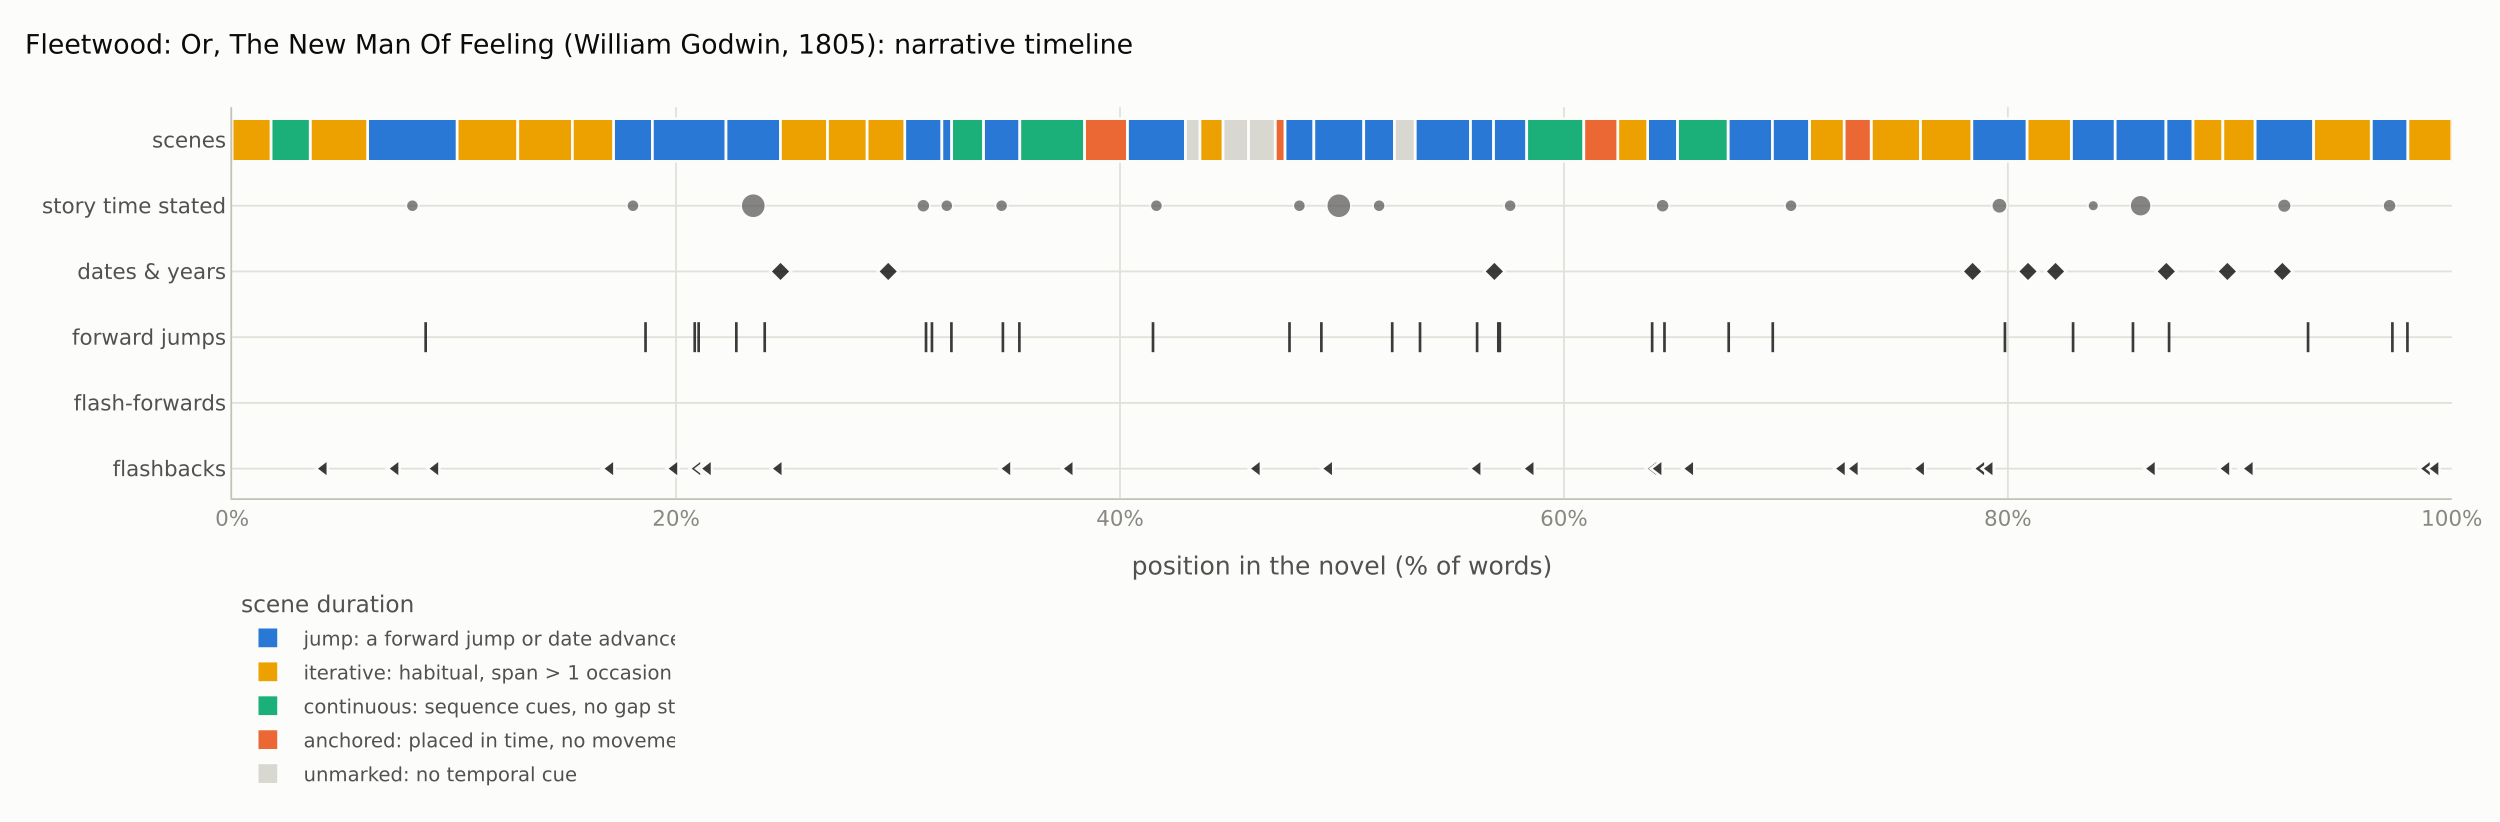
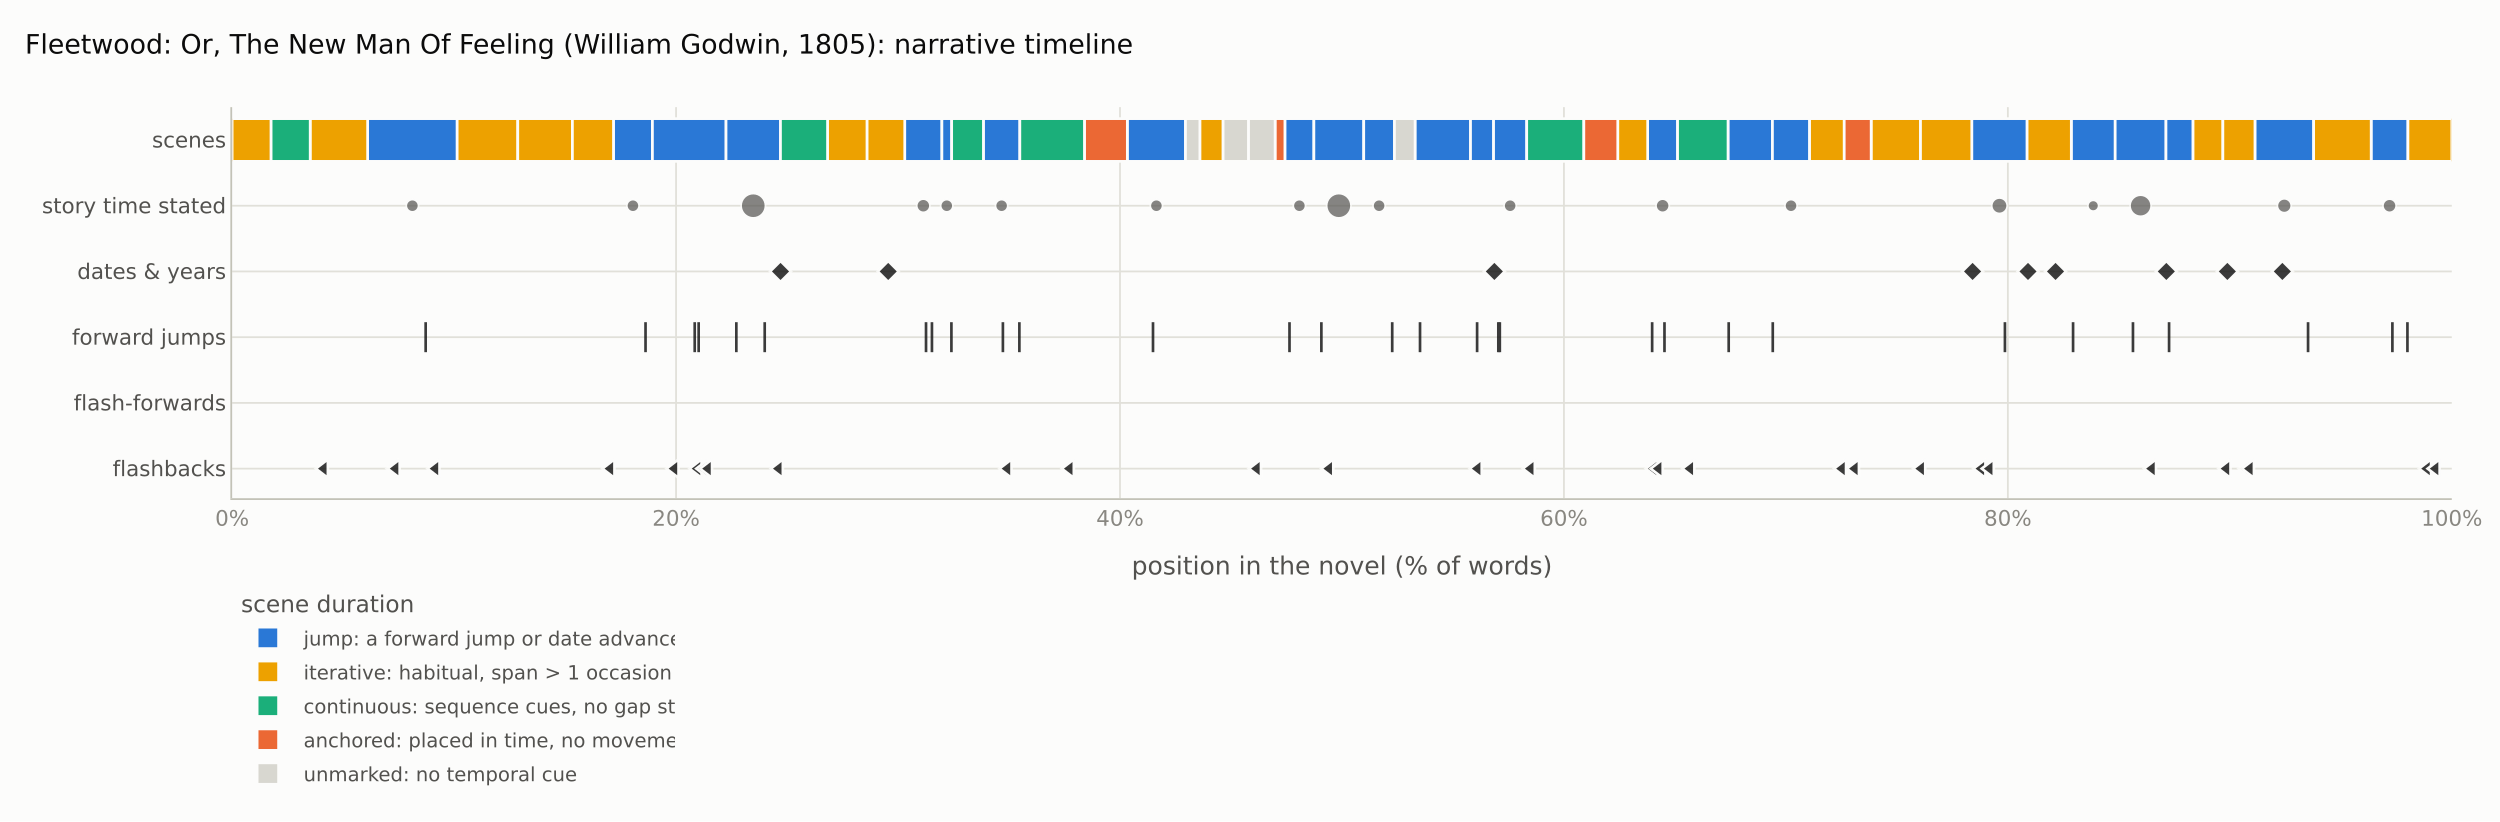
<svg xmlns="http://www.w3.org/2000/svg" class="main-svg" width="1400" height="460" style="" viewBox="0 0 1400 460">
  <rect x="0" y="0" width="1400" height="460" style="fill: rgb(252, 252, 251); fill-opacity: 1;" />
-   <defs id="defs-440bf4">
+   <defs id="defs-f8ebdb">
    <g class="clips">
-       <clipPath id="clip440bf4xyplot" class="plotclip">
+       <clipPath id="clipf8ebdbxyplot" class="plotclip">
        <rect width="1243" height="219" />
      </clipPath>
-       <clipPath class="axesclip" id="clip440bf4x">
+       <clipPath class="axesclip" id="clipf8ebdbx">
        <rect x="130" y="0" width="1243" height="460" />
      </clipPath>
-       <clipPath class="axesclip" id="clip440bf4y">
+       <clipPath class="axesclip" id="clipf8ebdby">
        <rect x="0" y="60" width="1400" height="219" />
      </clipPath>
-       <clipPath class="axesclip" id="clip440bf4xy">
+       <clipPath class="axesclip" id="clipf8ebdbxy">
        <rect x="130" y="60" width="1243" height="219" />
      </clipPath>
    </g>
    <g class="gradients" />
    <g class="patterns" />
  </defs>
  <g class="bglayer" />
  <g class="layer-below">
    <g class="imagelayer" />
    <g class="shapelayer" />
  </g>
  <g class="cartesianlayer">
    <g class="subplot xy">
      <g class="layer-subplot">
        <g class="shapelayer" />
        <g class="imagelayer" />
      </g>
      <g class="minor-gridlayer">
        <g class="x" />
        <g class="y" />
      </g>
      <g class="gridlayer">
        <g class="x">
          <path class="xgrid crisp" transform="translate(378.6,0)" d="M0,60v219" style="stroke: rgb(225, 224, 217); stroke-opacity: 1; stroke-width: 1px;" />
          <path class="xgrid crisp" transform="translate(627.2,0)" d="M0,60v219" style="stroke: rgb(225, 224, 217); stroke-opacity: 1; stroke-width: 1px;" />
          <path class="xgrid crisp" transform="translate(875.8,0)" d="M0,60v219" style="stroke: rgb(225, 224, 217); stroke-opacity: 1; stroke-width: 1px;" />
          <path class="xgrid crisp" transform="translate(1124.4,0)" d="M0,60v219" style="stroke: rgb(225, 224, 217); stroke-opacity: 1; stroke-width: 1px;" />
        </g>
        <g class="y">
          <path class="ygrid crisp" transform="translate(0,262.43)" d="M130,0h1243" style="stroke: rgb(225, 224, 217); stroke-opacity: 1; stroke-width: 1px;" />
          <path class="ygrid crisp" transform="translate(0,225.62)" d="M130,0h1243" style="stroke: rgb(225, 224, 217); stroke-opacity: 1; stroke-width: 1px;" />
          <path class="ygrid crisp" transform="translate(0,188.82)" d="M130,0h1243" style="stroke: rgb(225, 224, 217); stroke-opacity: 1; stroke-width: 1px;" />
          <path class="ygrid crisp" transform="translate(0,152.01)" d="M130,0h1243" style="stroke: rgb(225, 224, 217); stroke-opacity: 1; stroke-width: 1px;" />
          <path class="ygrid crisp" transform="translate(0,115.21)" d="M130,0h1243" style="stroke: rgb(225, 224, 217); stroke-opacity: 1; stroke-width: 1px;" />
          <path class="ygrid crisp" transform="translate(0,78.4)" d="M130,0h1243" style="stroke: rgb(225, 224, 217); stroke-opacity: 1; stroke-width: 1px;" />
        </g>
      </g>
      <g class="zerolinelayer" />
      <g class="layer-between">
        <g class="shapelayer" />
        <g class="imagelayer" />
      </g>
      <path class="xlines-below" />
      <path class="ylines-below" />
      <g class="overlines-below" />
      <g class="xaxislayer-below" />
      <g class="yaxislayer-below" />
      <g class="overaxes-below" />
      <g class="overplot">
-         <g class="xy" transform="translate(130,60)" clip-path="url(#clip440bf4xyplot)">
+         <g class="xy" transform="translate(130,60)" clip-path="url(#clipf8ebdbxyplot)">
          <g class="barlayer mlayer">
            <g class="trace bars" style="opacity: 1;">
              <g class="points">
                <g class="point">
                  <path d="M75.86,30.36V6.44H126.02V30.36Z" style="vector-effect: none; opacity: 1; stroke-width: 1.5px; fill: rgb(42, 120, 214); fill-opacity: 1; stroke: rgb(252, 252, 251); stroke-opacity: 1;" />
                </g>
                <g class="point">
                  <path d="M213.54,30.36V6.44H235.36V30.36Z" style="vector-effect: none; opacity: 1; stroke-width: 1.5px; fill: rgb(42, 120, 214); fill-opacity: 1; stroke: rgb(252, 252, 251); stroke-opacity: 1;" />
                </g>
                <g class="point">
                  <path d="M235.36,30.36V6.44H276.58V30.36Z" style="vector-effect: none; opacity: 1; stroke-width: 1.5px; fill: rgb(42, 120, 214); fill-opacity: 1; stroke: rgb(252, 252, 251); stroke-opacity: 1;" />
                </g>
                <g class="point">
                  <path d="M276.58,30.36V6.44H307.07V30.36Z" style="vector-effect: none; opacity: 1; stroke-width: 1.5px; fill: rgb(42, 120, 214); fill-opacity: 1; stroke: rgb(252, 252, 251); stroke-opacity: 1;" />
                </g>
                <g class="point">
                  <path d="M376.65,30.36V6.44H397.47V30.36Z" style="vector-effect: none; opacity: 1; stroke-width: 1.5px; fill: rgb(42, 120, 214); fill-opacity: 1; stroke: rgb(252, 252, 251); stroke-opacity: 1;" />
                </g>
                <g class="point">
                  <path d="M397.47,30.36V6.44H402.94V30.36Z" style="vector-effect: none; opacity: 1; stroke-width: 1.5px; fill: rgb(42, 120, 214); fill-opacity: 1; stroke: rgb(252, 252, 251); stroke-opacity: 1;" />
                </g>
                <g class="point">
                  <path d="M420.7,30.36V6.44H441.12V30.36Z" style="vector-effect: none; opacity: 1; stroke-width: 1.5px; fill: rgb(42, 120, 214); fill-opacity: 1; stroke: rgb(252, 252, 251); stroke-opacity: 1;" />
                </g>
                <g class="point">
                  <path d="M501.3,30.36V6.44H533.87V30.36Z" style="vector-effect: none; opacity: 1; stroke-width: 1.5px; fill: rgb(42, 120, 214); fill-opacity: 1; stroke: rgb(252, 252, 251); stroke-opacity: 1;" />
                </g>
                <g class="point">
                  <path d="M589.54,30.36V6.44H605.78V30.36Z" style="vector-effect: none; opacity: 1; stroke-width: 1.5px; fill: rgb(42, 120, 214); fill-opacity: 1; stroke: rgb(252, 252, 251); stroke-opacity: 1;" />
                </g>
                <g class="point">
                  <path d="M605.78,30.36V6.44H633.7V30.36Z" style="vector-effect: none; opacity: 1; stroke-width: 1.5px; fill: rgb(42, 120, 214); fill-opacity: 1; stroke: rgb(252, 252, 251); stroke-opacity: 1;" />
                </g>
                <g class="point">
                  <path d="M633.7,30.36V6.44H650.9V30.36Z" style="vector-effect: none; opacity: 1; stroke-width: 1.5px; fill: rgb(42, 120, 214); fill-opacity: 1; stroke: rgb(252, 252, 251); stroke-opacity: 1;" />
                </g>
                <g class="point">
                  <path d="M662.43,30.36V6.44H693.5V30.36Z" style="vector-effect: none; opacity: 1; stroke-width: 1.5px; fill: rgb(42, 120, 214); fill-opacity: 1; stroke: rgb(252, 252, 251); stroke-opacity: 1;" />
                </g>
                <g class="point">
                  <path d="M693.5,30.36V6.44H706.41V30.36Z" style="vector-effect: none; opacity: 1; stroke-width: 1.5px; fill: rgb(42, 120, 214); fill-opacity: 1; stroke: rgb(252, 252, 251); stroke-opacity: 1;" />
                </g>
                <g class="point">
                  <path d="M706.41,30.36V6.44H724.97V30.36Z" style="vector-effect: none; opacity: 1; stroke-width: 1.5px; fill: rgb(42, 120, 214); fill-opacity: 1; stroke: rgb(252, 252, 251); stroke-opacity: 1;" />
                </g>
                <g class="point">
                  <path d="M792.69,30.36V6.44H809.45V30.36Z" style="vector-effect: none; opacity: 1; stroke-width: 1.5px; fill: rgb(42, 120, 214); fill-opacity: 1; stroke: rgb(252, 252, 251); stroke-opacity: 1;" />
                </g>
                <g class="point">
                  <path d="M837.69,30.36V6.44H862.57V30.36Z" style="vector-effect: none; opacity: 1; stroke-width: 1.5px; fill: rgb(42, 120, 214); fill-opacity: 1; stroke: rgb(252, 252, 251); stroke-opacity: 1;" />
                </g>
                <g class="point">
                  <path d="M862.57,30.36V6.44H883.39V30.36Z" style="vector-effect: none; opacity: 1; stroke-width: 1.5px; fill: rgb(42, 120, 214); fill-opacity: 1; stroke: rgb(252, 252, 251); stroke-opacity: 1;" />
                </g>
                <g class="point">
                  <path d="M974.19,30.36V6.44H1005.19V30.36Z" style="vector-effect: none; opacity: 1; stroke-width: 1.5px; fill: rgb(42, 120, 214); fill-opacity: 1; stroke: rgb(252, 252, 251); stroke-opacity: 1;" />
                </g>
                <g class="point">
                  <path d="M1029.92,30.36V6.44H1054.51V30.36Z" style="vector-effect: none; opacity: 1; stroke-width: 1.5px; fill: rgb(42, 120, 214); fill-opacity: 1; stroke: rgb(252, 252, 251); stroke-opacity: 1;" />
                </g>
                <g class="point">
                  <path d="M1054.51,30.36V6.44H1082.95V30.36Z" style="vector-effect: none; opacity: 1; stroke-width: 1.5px; fill: rgb(42, 120, 214); fill-opacity: 1; stroke: rgb(252, 252, 251); stroke-opacity: 1;" />
                </g>
                <g class="point">
                  <path d="M1082.95,30.36V6.44H1098.12V30.36Z" style="vector-effect: none; opacity: 1; stroke-width: 1.5px; fill: rgb(42, 120, 214); fill-opacity: 1; stroke: rgb(252, 252, 251); stroke-opacity: 1;" />
                </g>
                <g class="point">
                  <path d="M1132.77,30.36V6.44H1165.65V30.36Z" style="vector-effect: none; opacity: 1; stroke-width: 1.5px; fill: rgb(42, 120, 214); fill-opacity: 1; stroke: rgb(252, 252, 251); stroke-opacity: 1;" />
                </g>
                <g class="point">
                  <path d="M1197.85,30.36V6.44H1218.45V30.36Z" style="vector-effect: none; opacity: 1; stroke-width: 1.5px; fill: rgb(42, 120, 214); fill-opacity: 1; stroke: rgb(252, 252, 251); stroke-opacity: 1;" />
                </g>
              </g>
            </g>
            <g class="trace bars" style="opacity: 1;">
              <g class="points">
                <g class="point">
                  <path d="M0,30.36V6.44H21.83V30.36Z" style="vector-effect: none; opacity: 1; stroke-width: 1.5px; fill: rgb(237, 161, 0); fill-opacity: 1; stroke: rgb(252, 252, 251); stroke-opacity: 1;" />
                </g>
                <g class="point">
                  <path d="M43.7,30.36V6.44H75.86V30.36Z" style="vector-effect: none; opacity: 1; stroke-width: 1.5px; fill: rgb(237, 161, 0); fill-opacity: 1; stroke: rgb(252, 252, 251); stroke-opacity: 1;" />
                </g>
                <g class="point">
                  <path d="M126.02,30.36V6.44H159.96V30.36Z" style="vector-effect: none; opacity: 1; stroke-width: 1.5px; fill: rgb(237, 161, 0); fill-opacity: 1; stroke: rgb(252, 252, 251); stroke-opacity: 1;" />
                </g>
                <g class="point">
                  <path d="M159.96,30.36V6.44H190.55V30.36Z" style="vector-effect: none; opacity: 1; stroke-width: 1.5px; fill: rgb(237, 161, 0); fill-opacity: 1; stroke: rgb(252, 252, 251); stroke-opacity: 1;" />
                </g>
                <g class="point">
                  <path d="M190.55,30.36V6.44H213.54V30.36Z" style="vector-effect: none; opacity: 1; stroke-width: 1.5px; fill: rgb(237, 161, 0); fill-opacity: 1; stroke: rgb(252, 252, 251); stroke-opacity: 1;" />
                </g>
                <g class="point">
-                   <path d="M307.07,30.36V6.44H333.42V30.36Z" style="vector-effect: none; opacity: 1; stroke-width: 1.5px; fill: rgb(237, 161, 0); fill-opacity: 1; stroke: rgb(252, 252, 251); stroke-opacity: 1;" />
-                 </g>
-                 <g class="point">
                  <path d="M333.42,30.36V6.44H355.59V30.36Z" style="vector-effect: none; opacity: 1; stroke-width: 1.5px; fill: rgb(237, 161, 0); fill-opacity: 1; stroke: rgb(252, 252, 251); stroke-opacity: 1;" />
                </g>
                <g class="point">
                  <path d="M355.59,30.36V6.44H376.65V30.36Z" style="vector-effect: none; opacity: 1; stroke-width: 1.5px; fill: rgb(237, 161, 0); fill-opacity: 1; stroke: rgb(252, 252, 251); stroke-opacity: 1;" />
                </g>
                <g class="point">
                  <path d="M541.92,30.36V6.44H554.94V30.36Z" style="vector-effect: none; opacity: 1; stroke-width: 1.5px; fill: rgb(237, 161, 0); fill-opacity: 1; stroke: rgb(252, 252, 251); stroke-opacity: 1;" />
                </g>
                <g class="point">
                  <path d="M775.94,30.36V6.44H792.69V30.36Z" style="vector-effect: none; opacity: 1; stroke-width: 1.5px; fill: rgb(237, 161, 0); fill-opacity: 1; stroke: rgb(252, 252, 251); stroke-opacity: 1;" />
                </g>
                <g class="point">
                  <path d="M883.39,30.36V6.44H902.77V30.36Z" style="vector-effect: none; opacity: 1; stroke-width: 1.5px; fill: rgb(237, 161, 0); fill-opacity: 1; stroke: rgb(252, 252, 251); stroke-opacity: 1;" />
                </g>
                <g class="point">
                  <path d="M917.84,30.36V6.44H945.49V30.36Z" style="vector-effect: none; opacity: 1; stroke-width: 1.5px; fill: rgb(237, 161, 0); fill-opacity: 1; stroke: rgb(252, 252, 251); stroke-opacity: 1;" />
                </g>
                <g class="point">
                  <path d="M945.49,30.36V6.44H974.19V30.36Z" style="vector-effect: none; opacity: 1; stroke-width: 1.5px; fill: rgb(237, 161, 0); fill-opacity: 1; stroke: rgb(252, 252, 251); stroke-opacity: 1;" />
                </g>
                <g class="point">
                  <path d="M1005.19,30.36V6.44H1029.92V30.36Z" style="vector-effect: none; opacity: 1; stroke-width: 1.5px; fill: rgb(237, 161, 0); fill-opacity: 1; stroke: rgb(252, 252, 251); stroke-opacity: 1;" />
                </g>
                <g class="point">
                  <path d="M1098.12,30.36V6.44H1114.82V30.36Z" style="vector-effect: none; opacity: 1; stroke-width: 1.5px; fill: rgb(237, 161, 0); fill-opacity: 1; stroke: rgb(252, 252, 251); stroke-opacity: 1;" />
                </g>
                <g class="point">
                  <path d="M1114.82,30.36V6.44H1132.77V30.36Z" style="vector-effect: none; opacity: 1; stroke-width: 1.5px; fill: rgb(237, 161, 0); fill-opacity: 1; stroke: rgb(252, 252, 251); stroke-opacity: 1;" />
                </g>
                <g class="point">
                  <path d="M1165.65,30.36V6.44H1197.85V30.36Z" style="vector-effect: none; opacity: 1; stroke-width: 1.5px; fill: rgb(237, 161, 0); fill-opacity: 1; stroke: rgb(252, 252, 251); stroke-opacity: 1;" />
                </g>
                <g class="point">
                  <path d="M1218.45,30.36V6.44H1243V30.36Z" style="vector-effect: none; opacity: 1; stroke-width: 1.5px; fill: rgb(237, 161, 0); fill-opacity: 1; stroke: rgb(252, 252, 251); stroke-opacity: 1;" />
                </g>
              </g>
            </g>
            <g class="trace bars" style="opacity: 1;">
              <g class="points">
                <g class="point">
                  <path d="M21.83,30.36V6.44H43.7V30.36Z" style="vector-effect: none; opacity: 1; stroke-width: 1.5px; fill: rgb(27, 175, 122); fill-opacity: 1; stroke: rgb(252, 252, 251); stroke-opacity: 1;" />
                </g>
                <g class="point">
+                   <path d="M307.07,30.36V6.44H333.42V30.36Z" style="vector-effect: none; opacity: 1; stroke-width: 1.5px; fill: rgb(27, 175, 122); fill-opacity: 1; stroke: rgb(252, 252, 251); stroke-opacity: 1;" />
+                 </g>
+                 <g class="point">
                  <path d="M402.94,30.36V6.44H420.7V30.36Z" style="vector-effect: none; opacity: 1; stroke-width: 1.5px; fill: rgb(27, 175, 122); fill-opacity: 1; stroke: rgb(252, 252, 251); stroke-opacity: 1;" />
                </g>
                <g class="point">
                  <path d="M441.12,30.36V6.44H477.39V30.36Z" style="vector-effect: none; opacity: 1; stroke-width: 1.5px; fill: rgb(27, 175, 122); fill-opacity: 1; stroke: rgb(252, 252, 251); stroke-opacity: 1;" />
                </g>
                <g class="point">
                  <path d="M724.97,30.36V6.44H756.96V30.36Z" style="vector-effect: none; opacity: 1; stroke-width: 1.5px; fill: rgb(27, 175, 122); fill-opacity: 1; stroke: rgb(252, 252, 251); stroke-opacity: 1;" />
                </g>
                <g class="point">
                  <path d="M809.45,30.36V6.44H837.69V30.36Z" style="vector-effect: none; opacity: 1; stroke-width: 1.5px; fill: rgb(27, 175, 122); fill-opacity: 1; stroke: rgb(252, 252, 251); stroke-opacity: 1;" />
                </g>
              </g>
            </g>
            <g class="trace bars" style="opacity: 1;">
              <g class="points">
                <g class="point">
                  <path d="M477.39,30.36V6.44H501.3V30.36Z" style="vector-effect: none; opacity: 1; stroke-width: 1.5px; fill: rgb(235, 104, 52); fill-opacity: 1; stroke: rgb(252, 252, 251); stroke-opacity: 1;" />
                </g>
                <g class="point">
                  <path d="M584.05,30.36V6.44H589.54V30.36Z" style="vector-effect: none; opacity: 1; stroke-width: 1.5px; fill: rgb(235, 104, 52); fill-opacity: 1; stroke: rgb(252, 252, 251); stroke-opacity: 1;" />
                </g>
                <g class="point">
                  <path d="M756.96,30.36V6.44H775.94V30.36Z" style="vector-effect: none; opacity: 1; stroke-width: 1.5px; fill: rgb(235, 104, 52); fill-opacity: 1; stroke: rgb(252, 252, 251); stroke-opacity: 1;" />
                </g>
                <g class="point">
                  <path d="M902.77,30.36V6.44H917.84V30.36Z" style="vector-effect: none; opacity: 1; stroke-width: 1.5px; fill: rgb(235, 104, 52); fill-opacity: 1; stroke: rgb(252, 252, 251); stroke-opacity: 1;" />
                </g>
              </g>
            </g>
            <g class="trace bars" style="opacity: 1;">
              <g class="points">
                <g class="point">
                  <path d="M533.87,30.36V6.44H541.92V30.36Z" style="vector-effect: none; opacity: 1; stroke-width: 1.5px; fill: rgb(216, 215, 208); fill-opacity: 1; stroke: rgb(252, 252, 251); stroke-opacity: 1;" />
                </g>
                <g class="point">
                  <path d="M554.94,30.36V6.44H569.21V30.36Z" style="vector-effect: none; opacity: 1; stroke-width: 1.5px; fill: rgb(216, 215, 208); fill-opacity: 1; stroke: rgb(252, 252, 251); stroke-opacity: 1;" />
                </g>
                <g class="point">
                  <path d="M569.21,30.36V6.44H584.05V30.36Z" style="vector-effect: none; opacity: 1; stroke-width: 1.5px; fill: rgb(216, 215, 208); fill-opacity: 1; stroke: rgb(252, 252, 251); stroke-opacity: 1;" />
                </g>
                <g class="point">
                  <path d="M650.9,30.36V6.44H662.43V30.36Z" style="vector-effect: none; opacity: 1; stroke-width: 1.5px; fill: rgb(216, 215, 208); fill-opacity: 1; stroke: rgb(252, 252, 251); stroke-opacity: 1;" />
                </g>
              </g>
            </g>
          </g>
          <g class="scatterlayer mlayer">
-             <g class="trace scatter trace02c497" style="stroke-miterlimit: 2; opacity: 1;">
+             <g class="trace scatter tracea467d0" style="stroke-miterlimit: 2; opacity: 1;">
              <g class="fills" />
              <g class="errorbars" />
              <g class="lines" />
              <g class="points">
                <path class="point plotly-customdata" transform="translate(100.94,55.21)" d="M3.45,0A3.45,3.45 0 1,1 0,-3.45A3.45,3.45 0 0,1 3.45,0Z" style="opacity: 0.7; stroke-width: 1px; fill: rgb(82, 81, 78); fill-opacity: 1; stroke: rgb(252, 252, 251); stroke-opacity: 1;" />
                <path class="point plotly-customdata" transform="translate(224.45,55.21)" d="M3.45,0A3.45,3.45 0 1,1 0,-3.45A3.45,3.45 0 0,1 3.45,0Z" style="opacity: 0.7; stroke-width: 1px; fill: rgb(82, 81, 78); fill-opacity: 1; stroke: rgb(252, 252, 251); stroke-opacity: 1;" />
                <path class="point plotly-customdata" transform="translate(291.83,55.21)" d="M6.84,0A6.84,6.84 0 1,1 0,-6.84A6.84,6.84 0 0,1 6.84,0Z" style="opacity: 0.7; stroke-width: 1px; fill: rgb(82, 81, 78); fill-opacity: 1; stroke: rgb(252, 252, 251); stroke-opacity: 1;" />
                <path class="point plotly-customdata" transform="translate(387.06,55.21)" d="M3.72,0A3.72,3.72 0 1,1 0,-3.72A3.72,3.72 0 0,1 3.72,0Z" style="opacity: 0.7; stroke-width: 1px; fill: rgb(82, 81, 78); fill-opacity: 1; stroke: rgb(252, 252, 251); stroke-opacity: 1;" />
                <path class="point plotly-customdata" transform="translate(400.2,55.21)" d="M3.45,0A3.45,3.45 0 1,1 0,-3.45A3.45,3.45 0 0,1 3.45,0Z" style="opacity: 0.7; stroke-width: 1px; fill: rgb(82, 81, 78); fill-opacity: 1; stroke: rgb(252, 252, 251); stroke-opacity: 1;" />
                <path class="point plotly-customdata" transform="translate(430.91,55.21)" d="M3.45,0A3.45,3.45 0 1,1 0,-3.45A3.45,3.45 0 0,1 3.45,0Z" style="opacity: 0.7; stroke-width: 1px; fill: rgb(82, 81, 78); fill-opacity: 1; stroke: rgb(252, 252, 251); stroke-opacity: 1;" />
                <path class="point plotly-customdata" transform="translate(517.59,55.21)" d="M3.45,0A3.45,3.45 0 1,1 0,-3.45A3.45,3.45 0 0,1 3.45,0Z" style="opacity: 0.7; stroke-width: 1px; fill: rgb(82, 81, 78); fill-opacity: 1; stroke: rgb(252, 252, 251); stroke-opacity: 1;" />
                <path class="point plotly-customdata" transform="translate(597.66,55.21)" d="M3.45,0A3.45,3.45 0 1,1 0,-3.45A3.45,3.45 0 0,1 3.45,0Z" style="opacity: 0.7; stroke-width: 1px; fill: rgb(82, 81, 78); fill-opacity: 1; stroke: rgb(252, 252, 251); stroke-opacity: 1;" />
                <path class="point plotly-customdata" transform="translate(619.74,55.21)" d="M6.84,0A6.84,6.84 0 1,1 0,-6.84A6.84,6.84 0 0,1 6.84,0Z" style="opacity: 0.7; stroke-width: 1px; fill: rgb(82, 81, 78); fill-opacity: 1; stroke: rgb(252, 252, 251); stroke-opacity: 1;" />
                <path class="point plotly-customdata" transform="translate(642.3,55.21)" d="M3.45,0A3.45,3.45 0 1,1 0,-3.45A3.45,3.45 0 0,1 3.45,0Z" style="opacity: 0.7; stroke-width: 1px; fill: rgb(82, 81, 78); fill-opacity: 1; stroke: rgb(252, 252, 251); stroke-opacity: 1;" />
                <path class="point plotly-customdata" transform="translate(715.69,55.21)" d="M3.45,0A3.45,3.45 0 1,1 0,-3.45A3.45,3.45 0 0,1 3.45,0Z" style="opacity: 0.7; stroke-width: 1px; fill: rgb(82, 81, 78); fill-opacity: 1; stroke: rgb(252, 252, 251); stroke-opacity: 1;" />
                <path class="point plotly-customdata" transform="translate(801.07,55.21)" d="M3.72,0A3.72,3.72 0 1,1 0,-3.72A3.72,3.72 0 0,1 3.72,0Z" style="opacity: 0.7; stroke-width: 1px; fill: rgb(82, 81, 78); fill-opacity: 1; stroke: rgb(252, 252, 251); stroke-opacity: 1;" />
                <path class="point plotly-customdata" transform="translate(872.98,55.21)" d="M3.45,0A3.45,3.45 0 1,1 0,-3.45A3.45,3.45 0 0,1 3.45,0Z" style="opacity: 0.7; stroke-width: 1px; fill: rgb(82, 81, 78); fill-opacity: 1; stroke: rgb(252, 252, 251); stroke-opacity: 1;" />
                <path class="point plotly-customdata" transform="translate(989.69,55.21)" d="M4.35,0A4.35,4.35 0 1,1 0,-4.35A4.35,4.35 0 0,1 4.35,0Z" style="opacity: 0.7; stroke-width: 1px; fill: rgb(82, 81, 78); fill-opacity: 1; stroke: rgb(252, 252, 251); stroke-opacity: 1;" />
                <path class="point plotly-customdata" transform="translate(1042.22,55.21)" d="M3.03,0A3.03,3.03 0 1,1 0,-3.03A3.03,3.03 0 0,1 3.03,0Z" style="opacity: 0.7; stroke-width: 1px; fill: rgb(82, 81, 78); fill-opacity: 1; stroke: rgb(252, 252, 251); stroke-opacity: 1;" />
                <path class="point plotly-customdata" transform="translate(1068.73,55.21)" d="M5.94,0A5.94,5.94 0 1,1 0,-5.94A5.94,5.94 0 0,1 5.94,0Z" style="opacity: 0.7; stroke-width: 1px; fill: rgb(82, 81, 78); fill-opacity: 1; stroke: rgb(252, 252, 251); stroke-opacity: 1;" />
                <path class="point plotly-customdata" transform="translate(1149.21,55.21)" d="M3.9,0A3.9,3.9 0 1,1 0,-3.9A3.9,3.9 0 0,1 3.9,0Z" style="opacity: 0.7; stroke-width: 1px; fill: rgb(82, 81, 78); fill-opacity: 1; stroke: rgb(252, 252, 251); stroke-opacity: 1;" />
                <path class="point plotly-customdata" transform="translate(1208.15,55.21)" d="M3.72,0A3.72,3.72 0 1,1 0,-3.72A3.72,3.72 0 0,1 3.72,0Z" style="opacity: 0.7; stroke-width: 1px; fill: rgb(82, 81, 78); fill-opacity: 1; stroke: rgb(252, 252, 251); stroke-opacity: 1;" />
              </g>
              <g class="text" />
            </g>
-             <g class="trace scatter tracee77501" style="stroke-miterlimit: 2; opacity: 0.8;">
+             <g class="trace scatter tracecb5d28" style="stroke-miterlimit: 2; opacity: 0.8;">
              <g class="fills" />
              <g class="errorbars" />
              <g class="lines" />
              <g class="points">
                <path class="point plotly-customdata" transform="translate(51.36,202.43)" d="M2.25,-5.2V5.2L-4.5,0Z" style="opacity: 1; stroke-width: 1.5px; fill: rgb(11, 11, 11); fill-opacity: 1; stroke: rgb(252, 252, 251); stroke-opacity: 1;" />
                <path class="point plotly-customdata" transform="translate(91.07,202.43)" d="M2.25,-5.2V5.2L-4.5,0Z" style="opacity: 1; stroke-width: 1.5px; fill: rgb(11, 11, 11); fill-opacity: 1; stroke: rgb(252, 252, 251); stroke-opacity: 1;" />
                <path class="point plotly-customdata" transform="translate(91.56,202.43)" d="M2.25,-5.2V5.2L-4.5,0Z" style="opacity: 1; stroke-width: 1.5px; fill: rgb(11, 11, 11); fill-opacity: 1; stroke: rgb(252, 252, 251); stroke-opacity: 1;" />
                <path class="point plotly-customdata" transform="translate(113.88,202.43)" d="M2.25,-5.2V5.2L-4.5,0Z" style="opacity: 1; stroke-width: 1.5px; fill: rgb(11, 11, 11); fill-opacity: 1; stroke: rgb(252, 252, 251); stroke-opacity: 1;" />
                <path class="point plotly-customdata" transform="translate(211.85,202.43)" d="M2.25,-5.2V5.2L-4.5,0Z" style="opacity: 1; stroke-width: 1.5px; fill: rgb(11, 11, 11); fill-opacity: 1; stroke: rgb(252, 252, 251); stroke-opacity: 1;" />
                <path class="point plotly-customdata" transform="translate(247.73,202.43)" d="M2.25,-5.2V5.2L-4.5,0Z" style="opacity: 1; stroke-width: 1.5px; fill: rgb(11, 11, 11); fill-opacity: 1; stroke: rgb(252, 252, 251); stroke-opacity: 1;" />
                <path class="point plotly-customdata" transform="translate(260.64,202.43)" d="M2.25,-5.2V5.2L-4.5,0Z" style="opacity: 1; stroke-width: 1.5px; fill: rgb(11, 11, 11); fill-opacity: 1; stroke: rgb(252, 252, 251); stroke-opacity: 1;" />
                <path class="point plotly-customdata" transform="translate(264.42,202.43)" d="M2.25,-5.2V5.2L-4.5,0Z" style="opacity: 1; stroke-width: 1.5px; fill: rgb(11, 11, 11); fill-opacity: 1; stroke: rgb(252, 252, 251); stroke-opacity: 1;" />
                <path class="point plotly-customdata" transform="translate(266.51,202.43)" d="M2.25,-5.2V5.2L-4.5,0Z" style="opacity: 1; stroke-width: 1.5px; fill: rgb(11, 11, 11); fill-opacity: 1; stroke: rgb(252, 252, 251); stroke-opacity: 1;" />
                <path class="point plotly-customdata" transform="translate(306.15,202.43)" d="M2.25,-5.2V5.2L-4.5,0Z" style="opacity: 1; stroke-width: 1.5px; fill: rgb(11, 11, 11); fill-opacity: 1; stroke: rgb(252, 252, 251); stroke-opacity: 1;" />
                <path class="point plotly-customdata" transform="translate(434.21,202.43)" d="M2.25,-5.2V5.2L-4.5,0Z" style="opacity: 1; stroke-width: 1.5px; fill: rgb(11, 11, 11); fill-opacity: 1; stroke: rgb(252, 252, 251); stroke-opacity: 1;" />
                <path class="point plotly-customdata" transform="translate(469.09,202.43)" d="M2.25,-5.2V5.2L-4.5,0Z" style="opacity: 1; stroke-width: 1.5px; fill: rgb(11, 11, 11); fill-opacity: 1; stroke: rgb(252, 252, 251); stroke-opacity: 1;" />
                <path class="point plotly-customdata" transform="translate(573.77,202.43)" d="M2.25,-5.2V5.2L-4.5,0Z" style="opacity: 1; stroke-width: 1.5px; fill: rgb(11, 11, 11); fill-opacity: 1; stroke: rgb(252, 252, 251); stroke-opacity: 1;" />
                <path class="point plotly-customdata" transform="translate(573.9,202.43)" d="M2.25,-5.2V5.2L-4.5,0Z" style="opacity: 1; stroke-width: 1.5px; fill: rgb(11, 11, 11); fill-opacity: 1; stroke: rgb(252, 252, 251); stroke-opacity: 1;" />
                <path class="point plotly-customdata" transform="translate(614.4,202.43)" d="M2.25,-5.2V5.2L-4.5,0Z" style="opacity: 1; stroke-width: 1.5px; fill: rgb(11, 11, 11); fill-opacity: 1; stroke: rgb(252, 252, 251); stroke-opacity: 1;" />
                <path class="point plotly-customdata" transform="translate(697.52,202.43)" d="M2.25,-5.2V5.2L-4.5,0Z" style="opacity: 1; stroke-width: 1.5px; fill: rgb(11, 11, 11); fill-opacity: 1; stroke: rgb(252, 252, 251); stroke-opacity: 1;" />
                <path class="point plotly-customdata" transform="translate(727.24,202.43)" d="M2.25,-5.2V5.2L-4.5,0Z" style="opacity: 1; stroke-width: 1.5px; fill: rgb(11, 11, 11); fill-opacity: 1; stroke: rgb(252, 252, 251); stroke-opacity: 1;" />
                <path class="point plotly-customdata" transform="translate(796.12,202.43)" d="M2.25,-5.2V5.2L-4.5,0Z" style="opacity: 1; stroke-width: 1.5px; fill: rgb(11, 11, 11); fill-opacity: 1; stroke: rgb(252, 252, 251); stroke-opacity: 1;" />
                <path class="point plotly-customdata" transform="translate(798.87,202.43)" d="M2.25,-5.2V5.2L-4.5,0Z" style="opacity: 1; stroke-width: 1.5px; fill: rgb(11, 11, 11); fill-opacity: 1; stroke: rgb(252, 252, 251); stroke-opacity: 1;" />
                <path class="point plotly-customdata" transform="translate(816.6,202.43)" d="M2.25,-5.2V5.2L-4.5,0Z" style="opacity: 1; stroke-width: 1.5px; fill: rgb(11, 11, 11); fill-opacity: 1; stroke: rgb(252, 252, 251); stroke-opacity: 1;" />
                <path class="point plotly-customdata" transform="translate(901.54,202.43)" d="M2.25,-5.2V5.2L-4.5,0Z" style="opacity: 1; stroke-width: 1.5px; fill: rgb(11, 11, 11); fill-opacity: 1; stroke: rgb(252, 252, 251); stroke-opacity: 1;" />
                <path class="point plotly-customdata" transform="translate(908.76,202.43)" d="M2.25,-5.2V5.2L-4.5,0Z" style="opacity: 1; stroke-width: 1.5px; fill: rgb(11, 11, 11); fill-opacity: 1; stroke: rgb(252, 252, 251); stroke-opacity: 1;" />
                <path class="point plotly-customdata" transform="translate(945.89,202.43)" d="M2.25,-5.2V5.2L-4.5,0Z" style="opacity: 1; stroke-width: 1.5px; fill: rgb(11, 11, 11); fill-opacity: 1; stroke: rgb(252, 252, 251); stroke-opacity: 1;" />
                <path class="point plotly-customdata" transform="translate(979.59,202.43)" d="M2.25,-5.2V5.2L-4.5,0Z" style="opacity: 1; stroke-width: 1.5px; fill: rgb(11, 11, 11); fill-opacity: 1; stroke: rgb(252, 252, 251); stroke-opacity: 1;" />
                <path class="point plotly-customdata" transform="translate(984.27,202.43)" d="M2.25,-5.2V5.2L-4.5,0Z" style="opacity: 1; stroke-width: 1.5px; fill: rgb(11, 11, 11); fill-opacity: 1; stroke: rgb(252, 252, 251); stroke-opacity: 1;" />
                <path class="point plotly-customdata" transform="translate(1075.13,202.43)" d="M2.25,-5.2V5.2L-4.5,0Z" style="opacity: 1; stroke-width: 1.5px; fill: rgb(11, 11, 11); fill-opacity: 1; stroke: rgb(252, 252, 251); stroke-opacity: 1;" />
                <path class="point plotly-customdata" transform="translate(1116.84,202.43)" d="M2.25,-5.2V5.2L-4.5,0Z" style="opacity: 1; stroke-width: 1.5px; fill: rgb(11, 11, 11); fill-opacity: 1; stroke: rgb(252, 252, 251); stroke-opacity: 1;" />
                <path class="point plotly-customdata" transform="translate(1128.07,202.43)" d="M2.25,-5.2V5.2L-4.5,0Z" style="opacity: 1; stroke-width: 1.5px; fill: rgb(11, 11, 11); fill-opacity: 1; stroke: rgb(252, 252, 251); stroke-opacity: 1;" />
                <path class="point plotly-customdata" transform="translate(1129.96,202.43)" d="M2.25,-5.2V5.2L-4.5,0Z" style="opacity: 1; stroke-width: 1.5px; fill: rgb(11, 11, 11); fill-opacity: 1; stroke: rgb(252, 252, 251); stroke-opacity: 1;" />
                <path class="point plotly-customdata" transform="translate(1229.16,202.43)" d="M2.25,-5.2V5.2L-4.5,0Z" style="opacity: 1; stroke-width: 1.5px; fill: rgb(11, 11, 11); fill-opacity: 1; stroke: rgb(252, 252, 251); stroke-opacity: 1;" />
                <path class="point plotly-customdata" transform="translate(1233.95,202.43)" d="M2.25,-5.2V5.2L-4.5,0Z" style="opacity: 1; stroke-width: 1.5px; fill: rgb(11, 11, 11); fill-opacity: 1; stroke: rgb(252, 252, 251); stroke-opacity: 1;" />
              </g>
              <g class="text" />
            </g>
-             <g class="trace scatter traced24311" style="stroke-miterlimit: 2; opacity: 0.8;">
+             <g class="trace scatter trace6d8b5d" style="stroke-miterlimit: 2; opacity: 0.8;">
              <g class="fills" />
              <g class="errorbars" />
              <g class="lines" />
              <g class="points">
                <path class="point plotly-customdata" transform="translate(108.37,128.82)" d="M0,8.4V-8.4" style="opacity: 1; stroke-width: 1.5px; fill: rgb(11, 11, 11); fill-opacity: 1; stroke: rgb(11, 11, 11); stroke-opacity: 1;" />
                <path class="point plotly-customdata" transform="translate(231.5,128.82)" d="M0,8.4V-8.4" style="opacity: 1; stroke-width: 1.5px; fill: rgb(11, 11, 11); fill-opacity: 1; stroke: rgb(11, 11, 11); stroke-opacity: 1;" />
                <path class="point plotly-customdata" transform="translate(259.04,128.82)" d="M0,8.4V-8.4" style="opacity: 1; stroke-width: 1.5px; fill: rgb(11, 11, 11); fill-opacity: 1; stroke: rgb(11, 11, 11); stroke-opacity: 1;" />
                <path class="point plotly-customdata" transform="translate(261.25,128.82)" d="M0,8.4V-8.4" style="opacity: 1; stroke-width: 1.5px; fill: rgb(11, 11, 11); fill-opacity: 1; stroke: rgb(11, 11, 11); stroke-opacity: 1;" />
                <path class="point plotly-customdata" transform="translate(282.35,128.82)" d="M0,8.4V-8.4" style="opacity: 1; stroke-width: 1.5px; fill: rgb(11, 11, 11); fill-opacity: 1; stroke: rgb(11, 11, 11); stroke-opacity: 1;" />
                <path class="point plotly-customdata" transform="translate(298.24,128.82)" d="M0,8.4V-8.4" style="opacity: 1; stroke-width: 1.5px; fill: rgb(11, 11, 11); fill-opacity: 1; stroke: rgb(11, 11, 11); stroke-opacity: 1;" />
                <path class="point plotly-customdata" transform="translate(388.57,128.82)" d="M0,8.4V-8.4" style="opacity: 1; stroke-width: 1.5px; fill: rgb(11, 11, 11); fill-opacity: 1; stroke: rgb(11, 11, 11); stroke-opacity: 1;" />
                <path class="point plotly-customdata" transform="translate(391.89,128.82)" d="M0,8.4V-8.4" style="opacity: 1; stroke-width: 1.5px; fill: rgb(11, 11, 11); fill-opacity: 1; stroke: rgb(11, 11, 11); stroke-opacity: 1;" />
                <path class="point plotly-customdata" transform="translate(402.79,128.82)" d="M0,8.4V-8.4" style="opacity: 1; stroke-width: 1.5px; fill: rgb(11, 11, 11); fill-opacity: 1; stroke: rgb(11, 11, 11); stroke-opacity: 1;" />
                <path class="point plotly-customdata" transform="translate(431.62,128.82)" d="M0,8.4V-8.4" style="opacity: 1; stroke-width: 1.5px; fill: rgb(11, 11, 11); fill-opacity: 1; stroke: rgb(11, 11, 11); stroke-opacity: 1;" />
                <path class="point plotly-customdata" transform="translate(440.85,128.82)" d="M0,8.4V-8.4" style="opacity: 1; stroke-width: 1.5px; fill: rgb(11, 11, 11); fill-opacity: 1; stroke: rgb(11, 11, 11); stroke-opacity: 1;" />
                <path class="point plotly-customdata" transform="translate(515.68,128.82)" d="M0,8.4V-8.4" style="opacity: 1; stroke-width: 1.5px; fill: rgb(11, 11, 11); fill-opacity: 1; stroke: rgb(11, 11, 11); stroke-opacity: 1;" />
                <path class="point plotly-customdata" transform="translate(592.12,128.82)" d="M0,8.4V-8.4" style="opacity: 1; stroke-width: 1.5px; fill: rgb(11, 11, 11); fill-opacity: 1; stroke: rgb(11, 11, 11); stroke-opacity: 1;" />
                <path class="point plotly-customdata" transform="translate(609.97,128.82)" d="M0,8.4V-8.4" style="opacity: 1; stroke-width: 1.5px; fill: rgb(11, 11, 11); fill-opacity: 1; stroke: rgb(11, 11, 11); stroke-opacity: 1;" />
                <path class="point plotly-customdata" transform="translate(649.64,128.82)" d="M0,8.4V-8.4" style="opacity: 1; stroke-width: 1.5px; fill: rgb(11, 11, 11); fill-opacity: 1; stroke: rgb(11, 11, 11); stroke-opacity: 1;" />
                <path class="point plotly-customdata" transform="translate(665.21,128.82)" d="M0,8.4V-8.4" style="opacity: 1; stroke-width: 1.5px; fill: rgb(11, 11, 11); fill-opacity: 1; stroke: rgb(11, 11, 11); stroke-opacity: 1;" />
                <path class="point plotly-customdata" transform="translate(697.18,128.82)" d="M0,8.4V-8.4" style="opacity: 1; stroke-width: 1.5px; fill: rgb(11, 11, 11); fill-opacity: 1; stroke: rgb(11, 11, 11); stroke-opacity: 1;" />
                <path class="point plotly-customdata" transform="translate(709.06,128.82)" d="M0,8.4V-8.4" style="opacity: 1; stroke-width: 1.5px; fill: rgb(11, 11, 11); fill-opacity: 1; stroke: rgb(11, 11, 11); stroke-opacity: 1;" />
                <path class="point plotly-customdata" transform="translate(709.9,128.82)" d="M0,8.4V-8.4" style="opacity: 1; stroke-width: 1.5px; fill: rgb(11, 11, 11); fill-opacity: 1; stroke: rgb(11, 11, 11); stroke-opacity: 1;" />
                <path class="point plotly-customdata" transform="translate(795.2,128.82)" d="M0,8.4V-8.4" style="opacity: 1; stroke-width: 1.5px; fill: rgb(11, 11, 11); fill-opacity: 1; stroke: rgb(11, 11, 11); stroke-opacity: 1;" />
                <path class="point plotly-customdata" transform="translate(802.11,128.82)" d="M0,8.4V-8.4" style="opacity: 1; stroke-width: 1.5px; fill: rgb(11, 11, 11); fill-opacity: 1; stroke: rgb(11, 11, 11); stroke-opacity: 1;" />
                <path class="point plotly-customdata" transform="translate(838.07,128.82)" d="M0,8.4V-8.4" style="opacity: 1; stroke-width: 1.5px; fill: rgb(11, 11, 11); fill-opacity: 1; stroke: rgb(11, 11, 11); stroke-opacity: 1;" />
                <path class="point plotly-customdata" transform="translate(862.75,128.82)" d="M0,8.4V-8.4" style="opacity: 1; stroke-width: 1.5px; fill: rgb(11, 11, 11); fill-opacity: 1; stroke: rgb(11, 11, 11); stroke-opacity: 1;" />
                <path class="point plotly-customdata" transform="translate(992.76,128.82)" d="M0,8.4V-8.4" style="opacity: 1; stroke-width: 1.5px; fill: rgb(11, 11, 11); fill-opacity: 1; stroke: rgb(11, 11, 11); stroke-opacity: 1;" />
                <path class="point plotly-customdata" transform="translate(1030.92,128.82)" d="M0,8.4V-8.4" style="opacity: 1; stroke-width: 1.5px; fill: rgb(11, 11, 11); fill-opacity: 1; stroke: rgb(11, 11, 11); stroke-opacity: 1;" />
                <path class="point plotly-customdata" transform="translate(1064.46,128.82)" d="M0,8.4V-8.4" style="opacity: 1; stroke-width: 1.5px; fill: rgb(11, 11, 11); fill-opacity: 1; stroke: rgb(11, 11, 11); stroke-opacity: 1;" />
                <path class="point plotly-customdata" transform="translate(1084.68,128.82)" d="M0,8.4V-8.4" style="opacity: 1; stroke-width: 1.5px; fill: rgb(11, 11, 11); fill-opacity: 1; stroke: rgb(11, 11, 11); stroke-opacity: 1;" />
                <path class="point plotly-customdata" transform="translate(1162.51,128.82)" d="M0,8.4V-8.4" style="opacity: 1; stroke-width: 1.5px; fill: rgb(11, 11, 11); fill-opacity: 1; stroke: rgb(11, 11, 11); stroke-opacity: 1;" />
                <path class="point plotly-customdata" transform="translate(1209.74,128.82)" d="M0,8.4V-8.4" style="opacity: 1; stroke-width: 1.5px; fill: rgb(11, 11, 11); fill-opacity: 1; stroke: rgb(11, 11, 11); stroke-opacity: 1;" />
                <path class="point plotly-customdata" transform="translate(1218.16,128.82)" d="M0,8.4V-8.4" style="opacity: 1; stroke-width: 1.5px; fill: rgb(11, 11, 11); fill-opacity: 1; stroke: rgb(11, 11, 11); stroke-opacity: 1;" />
              </g>
              <g class="text" />
            </g>
-             <g class="trace scatter traceca82c2" style="stroke-miterlimit: 2; opacity: 0.8;">
+             <g class="trace scatter tracee17a80" style="stroke-miterlimit: 2; opacity: 0.8;">
              <g class="fills" />
              <g class="errorbars" />
              <g class="lines" />
              <g class="points">
                <path class="point plotly-customdata" transform="translate(307.09,92.01)" d="M5.85,0L0,5.85L-5.85,0L0,-5.85Z" style="opacity: 1; stroke-width: 1.5px; fill: rgb(11, 11, 11); fill-opacity: 1; stroke: rgb(252, 252, 251); stroke-opacity: 1;" />
                <path class="point plotly-customdata" transform="translate(367.4,92.01)" d="M5.85,0L0,5.85L-5.85,0L0,-5.85Z" style="opacity: 1; stroke-width: 1.5px; fill: rgb(11, 11, 11); fill-opacity: 1; stroke: rgb(252, 252, 251); stroke-opacity: 1;" />
                <path class="point plotly-customdata" transform="translate(706.84,92.01)" d="M5.85,0L0,5.85L-5.85,0L0,-5.85Z" style="opacity: 1; stroke-width: 1.5px; fill: rgb(11, 11, 11); fill-opacity: 1; stroke: rgb(252, 252, 251); stroke-opacity: 1;" />
                <path class="point plotly-customdata" transform="translate(974.64,92.01)" d="M5.85,0L0,5.85L-5.85,0L0,-5.85Z" style="opacity: 1; stroke-width: 1.5px; fill: rgb(11, 11, 11); fill-opacity: 1; stroke: rgb(252, 252, 251); stroke-opacity: 1;" />
                <path class="point plotly-customdata" transform="translate(1005.68,92.01)" d="M5.85,0L0,5.85L-5.85,0L0,-5.85Z" style="opacity: 1; stroke-width: 1.5px; fill: rgb(11, 11, 11); fill-opacity: 1; stroke: rgb(252, 252, 251); stroke-opacity: 1;" />
                <path class="point plotly-customdata" transform="translate(1021.09,92.01)" d="M5.85,0L0,5.85L-5.85,0L0,-5.85Z" style="opacity: 1; stroke-width: 1.5px; fill: rgb(11, 11, 11); fill-opacity: 1; stroke: rgb(252, 252, 251); stroke-opacity: 1;" />
                <path class="point plotly-customdata" transform="translate(1083.14,92.01)" d="M5.85,0L0,5.85L-5.85,0L0,-5.85Z" style="opacity: 1; stroke-width: 1.5px; fill: rgb(11, 11, 11); fill-opacity: 1; stroke: rgb(252, 252, 251); stroke-opacity: 1;" />
                <path class="point plotly-customdata" transform="translate(1117.32,92.01)" d="M5.85,0L0,5.85L-5.85,0L0,-5.85Z" style="opacity: 1; stroke-width: 1.5px; fill: rgb(11, 11, 11); fill-opacity: 1; stroke: rgb(252, 252, 251); stroke-opacity: 1;" />
                <path class="point plotly-customdata" transform="translate(1148.12,92.01)" d="M5.85,0L0,5.85L-5.85,0L0,-5.85Z" style="opacity: 1; stroke-width: 1.5px; fill: rgb(11, 11, 11); fill-opacity: 1; stroke: rgb(252, 252, 251); stroke-opacity: 1;" />
              </g>
              <g class="text" />
            </g>
          </g>
        </g>
      </g>
      <g class="zerolinelayer-above" />
      <path class="xlines-above crisp" d="M129,279.5H1373" style="fill: none; stroke-width: 1px; stroke: rgb(195, 194, 183); stroke-opacity: 1;" />
      <path class="ylines-above crisp" d="M129.5,60V279" style="fill: none; stroke-width: 1px; stroke: rgb(195, 194, 183); stroke-opacity: 1;" />
      <g class="overlines-above" />
      <g class="xaxislayer-above">
        <g class="xtick">
          <text text-anchor="middle" x="0" y="294.4" transform="translate(130,0)" style="font-family: 'Segoe UI', 'DejaVu Sans', Arial, sans-serif; font-size: 12px; fill: rgb(137, 135, 129); fill-opacity: 1; white-space: pre;">0%</text>
        </g>
        <g class="xtick">
          <text text-anchor="middle" x="0" y="294.4" style="font-family: 'Segoe UI', 'DejaVu Sans', Arial, sans-serif; font-size: 12px; fill: rgb(137, 135, 129); fill-opacity: 1; white-space: pre;" transform="translate(378.6,0)">20%</text>
        </g>
        <g class="xtick">
          <text text-anchor="middle" x="0" y="294.4" style="font-family: 'Segoe UI', 'DejaVu Sans', Arial, sans-serif; font-size: 12px; fill: rgb(137, 135, 129); fill-opacity: 1; white-space: pre;" transform="translate(627.2,0)">40%</text>
        </g>
        <g class="xtick">
          <text text-anchor="middle" x="0" y="294.4" style="font-family: 'Segoe UI', 'DejaVu Sans', Arial, sans-serif; font-size: 12px; fill: rgb(137, 135, 129); fill-opacity: 1; white-space: pre;" transform="translate(875.8,0)">60%</text>
        </g>
        <g class="xtick">
          <text text-anchor="middle" x="0" y="294.4" style="font-family: 'Segoe UI', 'DejaVu Sans', Arial, sans-serif; font-size: 12px; fill: rgb(137, 135, 129); fill-opacity: 1; white-space: pre;" transform="translate(1124.4,0)">80%</text>
        </g>
        <g class="xtick">
          <text text-anchor="middle" x="0" y="294.4" style="font-family: 'Segoe UI', 'DejaVu Sans', Arial, sans-serif; font-size: 12px; fill: rgb(137, 135, 129); fill-opacity: 1; white-space: pre;" transform="translate(1373,0)">100%</text>
        </g>
      </g>
      <g class="yaxislayer-above">
        <g class="ytick">
          <text text-anchor="end" x="126.6" y="4.2" transform="translate(0,262.43)" style="font-family: 'Segoe UI', 'DejaVu Sans', Arial, sans-serif; font-size: 12px; fill: rgb(82, 81, 78); fill-opacity: 1; white-space: pre;">flashbacks</text>
        </g>
        <g class="ytick">
          <text text-anchor="end" x="126.6" y="4.2" transform="translate(0,225.62)" style="font-family: 'Segoe UI', 'DejaVu Sans', Arial, sans-serif; font-size: 12px; fill: rgb(82, 81, 78); fill-opacity: 1; white-space: pre;">flash-forwards</text>
        </g>
        <g class="ytick">
          <text text-anchor="end" x="126.6" y="4.2" transform="translate(0,188.82)" style="font-family: 'Segoe UI', 'DejaVu Sans', Arial, sans-serif; font-size: 12px; fill: rgb(82, 81, 78); fill-opacity: 1; white-space: pre;">forward jumps</text>
        </g>
        <g class="ytick">
          <text text-anchor="end" x="126.6" y="4.2" transform="translate(0,152.01)" style="font-family: 'Segoe UI', 'DejaVu Sans', Arial, sans-serif; font-size: 12px; fill: rgb(82, 81, 78); fill-opacity: 1; white-space: pre;">dates &amp; years</text>
        </g>
        <g class="ytick">
          <text text-anchor="end" x="126.6" y="4.2" transform="translate(0,115.21)" style="font-family: 'Segoe UI', 'DejaVu Sans', Arial, sans-serif; font-size: 12px; fill: rgb(82, 81, 78); fill-opacity: 1; white-space: pre;">story time stated</text>
        </g>
        <g class="ytick">
          <text text-anchor="end" x="126.6" y="4.2" transform="translate(0,78.4)" style="font-family: 'Segoe UI', 'DejaVu Sans', Arial, sans-serif; font-size: 12px; fill: rgb(82, 81, 78); fill-opacity: 1; white-space: pre;">scenes</text>
        </g>
      </g>
      <g class="overaxes-above" />
    </g>
  </g>
  <g class="polarlayer" />
  <g class="smithlayer" />
  <g class="ternarylayer" />
  <g class="geolayer" />
  <g class="funnelarealayer" />
  <g class="pielayer" />
  <g class="iciclelayer" />
  <g class="treemaplayer" />
  <g class="sunburstlayer" />
  <g class="glimages" />
-   <defs id="topdefs-440bf4">
+   <defs id="topdefs-f8ebdb">
    <g class="clips" />
-     <clipPath id="legend440bf4">
+     <clipPath id="legendf8ebdb">
      <rect width="248" height="125" x="0" y="0" />
    </clipPath>
  </defs>
  <g class="layer-above">
    <g class="imagelayer" />
    <g class="shapelayer" />
  </g>
  <g class="infolayer">
    <g class="legend" pointer-events="all" transform="translate(130,322.8)">
      <rect class="bg" shape-rendering="crispEdges" style="stroke: rgb(68, 68, 68); stroke-opacity: 1; fill: rgb(252, 252, 251); fill-opacity: 1; stroke-width: 0px;" width="248" height="125" x="0" y="0" />
-       <g class="scrollbox" transform="" clip-path="url(#legend440bf4)">
+       <g class="scrollbox" transform="" clip-path="url(#legendf8ebdb)">
        <g class="groups" transform="">
          <g class="traces" transform="translate(0,14.95)" style="opacity: 1;">
            <text class="legendtext" text-anchor="start" x="5" y="5.07" style="font-family: 'Segoe UI', 'DejaVu Sans', Arial, sans-serif; font-size: 13px; fill: rgb(82, 81, 78); fill-opacity: 1; white-space: pre;">scene duration</text>
            <g class="layers">
              <g class="legendfill" />
              <g class="legendlines" />
              <g class="legendsymbols">
                <g class="legendpoints" />
              </g>
            </g>
          </g>
          <g class="traces" transform="translate(0,34.4)" style="opacity: 1;">
            <text class="legendtext" text-anchor="start" x="40" y="4.29" style="font-family: 'Segoe UI', 'DejaVu Sans', Arial, sans-serif; font-size: 11px; fill: rgb(82, 81, 78); fill-opacity: 1; white-space: pre;">jump: a forward jump or date advance</text>
            <g class="layers" style="opacity: 1;">
              <g class="legendfill" />
              <g class="legendlines" />
              <g class="legendsymbols">
                <g class="legendpoints">
                  <path class="legendundefined" d="M6,6H-6V-6H6Z" transform="translate(20,0)" style="stroke-width: 1.5px; fill: rgb(42, 120, 214); fill-opacity: 1; stroke: rgb(252, 252, 251); stroke-opacity: 1;" />
                </g>
              </g>
            </g>
            <rect class="legendtoggle" x="0" y="-9.5" width="245.094" height="19" style="fill: rgb(0, 0, 0); fill-opacity: 0;" />
          </g>
          <g class="traces" transform="translate(0,53.4)" style="opacity: 1;">
            <text class="legendtext" text-anchor="start" x="40" y="4.29" style="font-family: 'Segoe UI', 'DejaVu Sans', Arial, sans-serif; font-size: 11px; fill: rgb(82, 81, 78); fill-opacity: 1; white-space: pre;">iterative: habitual, span &gt; 1 occasion</text>
            <g class="layers" style="opacity: 1;">
              <g class="legendfill" />
              <g class="legendlines" />
              <g class="legendsymbols">
                <g class="legendpoints">
                  <path class="legendundefined" d="M6,6H-6V-6H6Z" transform="translate(20,0)" style="stroke-width: 1.5px; fill: rgb(237, 161, 0); fill-opacity: 1; stroke: rgb(252, 252, 251); stroke-opacity: 1;" />
                </g>
              </g>
            </g>
            <rect class="legendtoggle" x="0" y="-9.5" width="245.094" height="19" style="fill: rgb(0, 0, 0); fill-opacity: 0;" />
          </g>
          <g class="traces" transform="translate(0,72.4)" style="opacity: 1;">
            <text class="legendtext" text-anchor="start" x="40" y="4.29" style="font-family: 'Segoe UI', 'DejaVu Sans', Arial, sans-serif; font-size: 11px; fill: rgb(82, 81, 78); fill-opacity: 1; white-space: pre;">continuous: sequence cues, no gap stated</text>
            <g class="layers" style="opacity: 1;">
              <g class="legendfill" />
              <g class="legendlines" />
              <g class="legendsymbols">
                <g class="legendpoints">
                  <path class="legendundefined" d="M6,6H-6V-6H6Z" transform="translate(20,0)" style="stroke-width: 1.5px; fill: rgb(27, 175, 122); fill-opacity: 1; stroke: rgb(252, 252, 251); stroke-opacity: 1;" />
                </g>
              </g>
            </g>
            <rect class="legendtoggle" x="0" y="-9.5" width="245.094" height="19" style="fill: rgb(0, 0, 0); fill-opacity: 0;" />
          </g>
          <g class="traces" transform="translate(0,91.4)" style="opacity: 1;">
            <text class="legendtext" text-anchor="start" x="40" y="4.29" style="font-family: 'Segoe UI', 'DejaVu Sans', Arial, sans-serif; font-size: 11px; fill: rgb(82, 81, 78); fill-opacity: 1; white-space: pre;">anchored: placed in time, no movement</text>
            <g class="layers" style="opacity: 1;">
              <g class="legendfill" />
              <g class="legendlines" />
              <g class="legendsymbols">
                <g class="legendpoints">
                  <path class="legendundefined" d="M6,6H-6V-6H6Z" transform="translate(20,0)" style="stroke-width: 1.5px; fill: rgb(235, 104, 52); fill-opacity: 1; stroke: rgb(252, 252, 251); stroke-opacity: 1;" />
                </g>
              </g>
            </g>
            <rect class="legendtoggle" x="0" y="-9.5" width="245.094" height="19" style="fill: rgb(0, 0, 0); fill-opacity: 0;" />
          </g>
          <g class="traces" transform="translate(0,110.4)" style="opacity: 1;">
            <text class="legendtext" text-anchor="start" x="40" y="4.29" style="font-family: 'Segoe UI', 'DejaVu Sans', Arial, sans-serif; font-size: 11px; fill: rgb(82, 81, 78); fill-opacity: 1; white-space: pre;">unmarked: no temporal cue</text>
            <g class="layers" style="opacity: 1;">
              <g class="legendfill" />
              <g class="legendlines" />
              <g class="legendsymbols">
                <g class="legendpoints">
                  <path class="legendundefined" d="M6,6H-6V-6H6Z" transform="translate(20,0)" style="stroke-width: 1.5px; fill: rgb(216, 215, 208); fill-opacity: 1; stroke: rgb(252, 252, 251); stroke-opacity: 1;" />
                </g>
              </g>
            </g>
            <rect class="legendtoggle" x="0" y="-9.5" width="245.094" height="19" style="fill: rgb(0, 0, 0); fill-opacity: 0;" />
          </g>
        </g>
      </g>
      <rect class="scrollbar" rx="20" ry="3" width="0" height="0" style="fill: rgb(128, 139, 164); fill-opacity: 1;" x="0" y="0" />
    </g>
    <g class="g-gtitle">
      <text class="gtitle" x="14" y="30" text-anchor="start" dy="0em" style="opacity: 1; font-family: 'Segoe UI', 'DejaVu Sans', Arial, sans-serif; font-size: 15px; fill: rgb(11, 11, 11); fill-opacity: 1; white-space: pre;">Fleetwood: Or, The New Man Of Feeling (William Godwin, 1805): narrative timeline</text>
    </g>
    <g class="g-xtitle">
      <text class="xtitle" x="751.5" y="321.7" text-anchor="middle" style="opacity: 1; font-family: 'Segoe UI', 'DejaVu Sans', Arial, sans-serif; font-size: 14px; fill: rgb(82, 81, 78); fill-opacity: 1; white-space: pre;">position in the novel (% of words)</text>
    </g>
    <g class="g-ytitle" />
  </g>
</svg>
